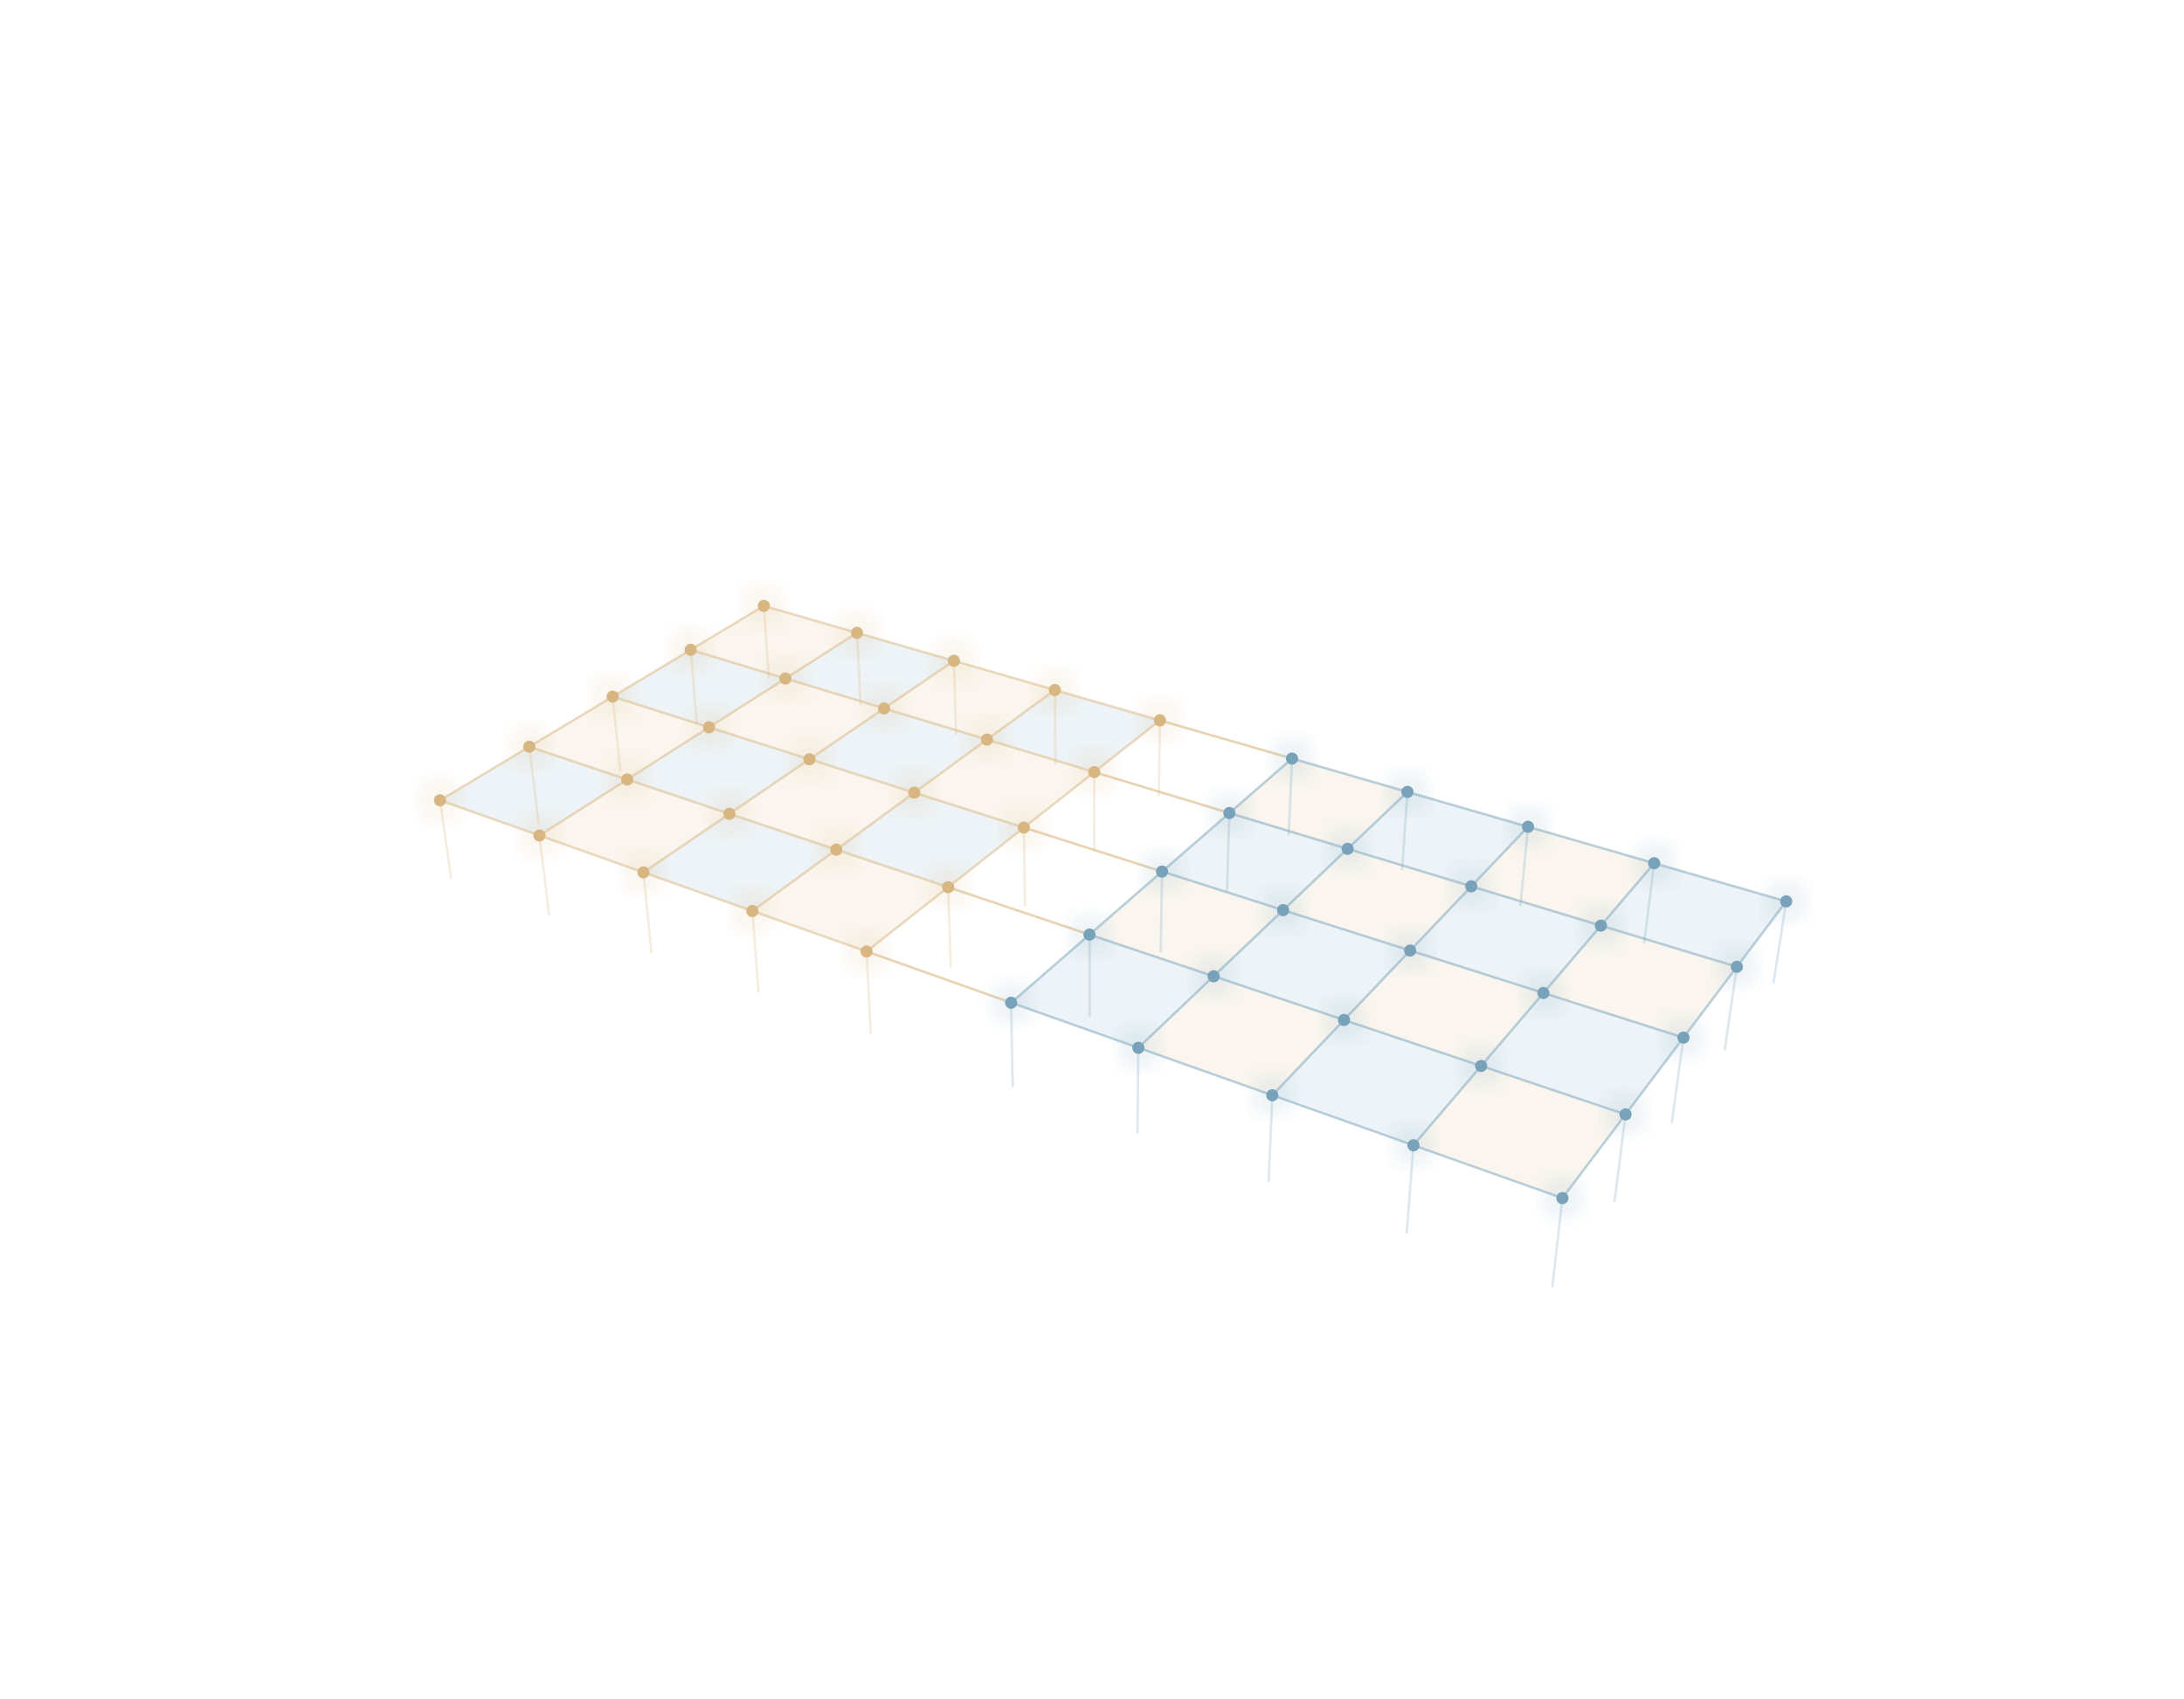
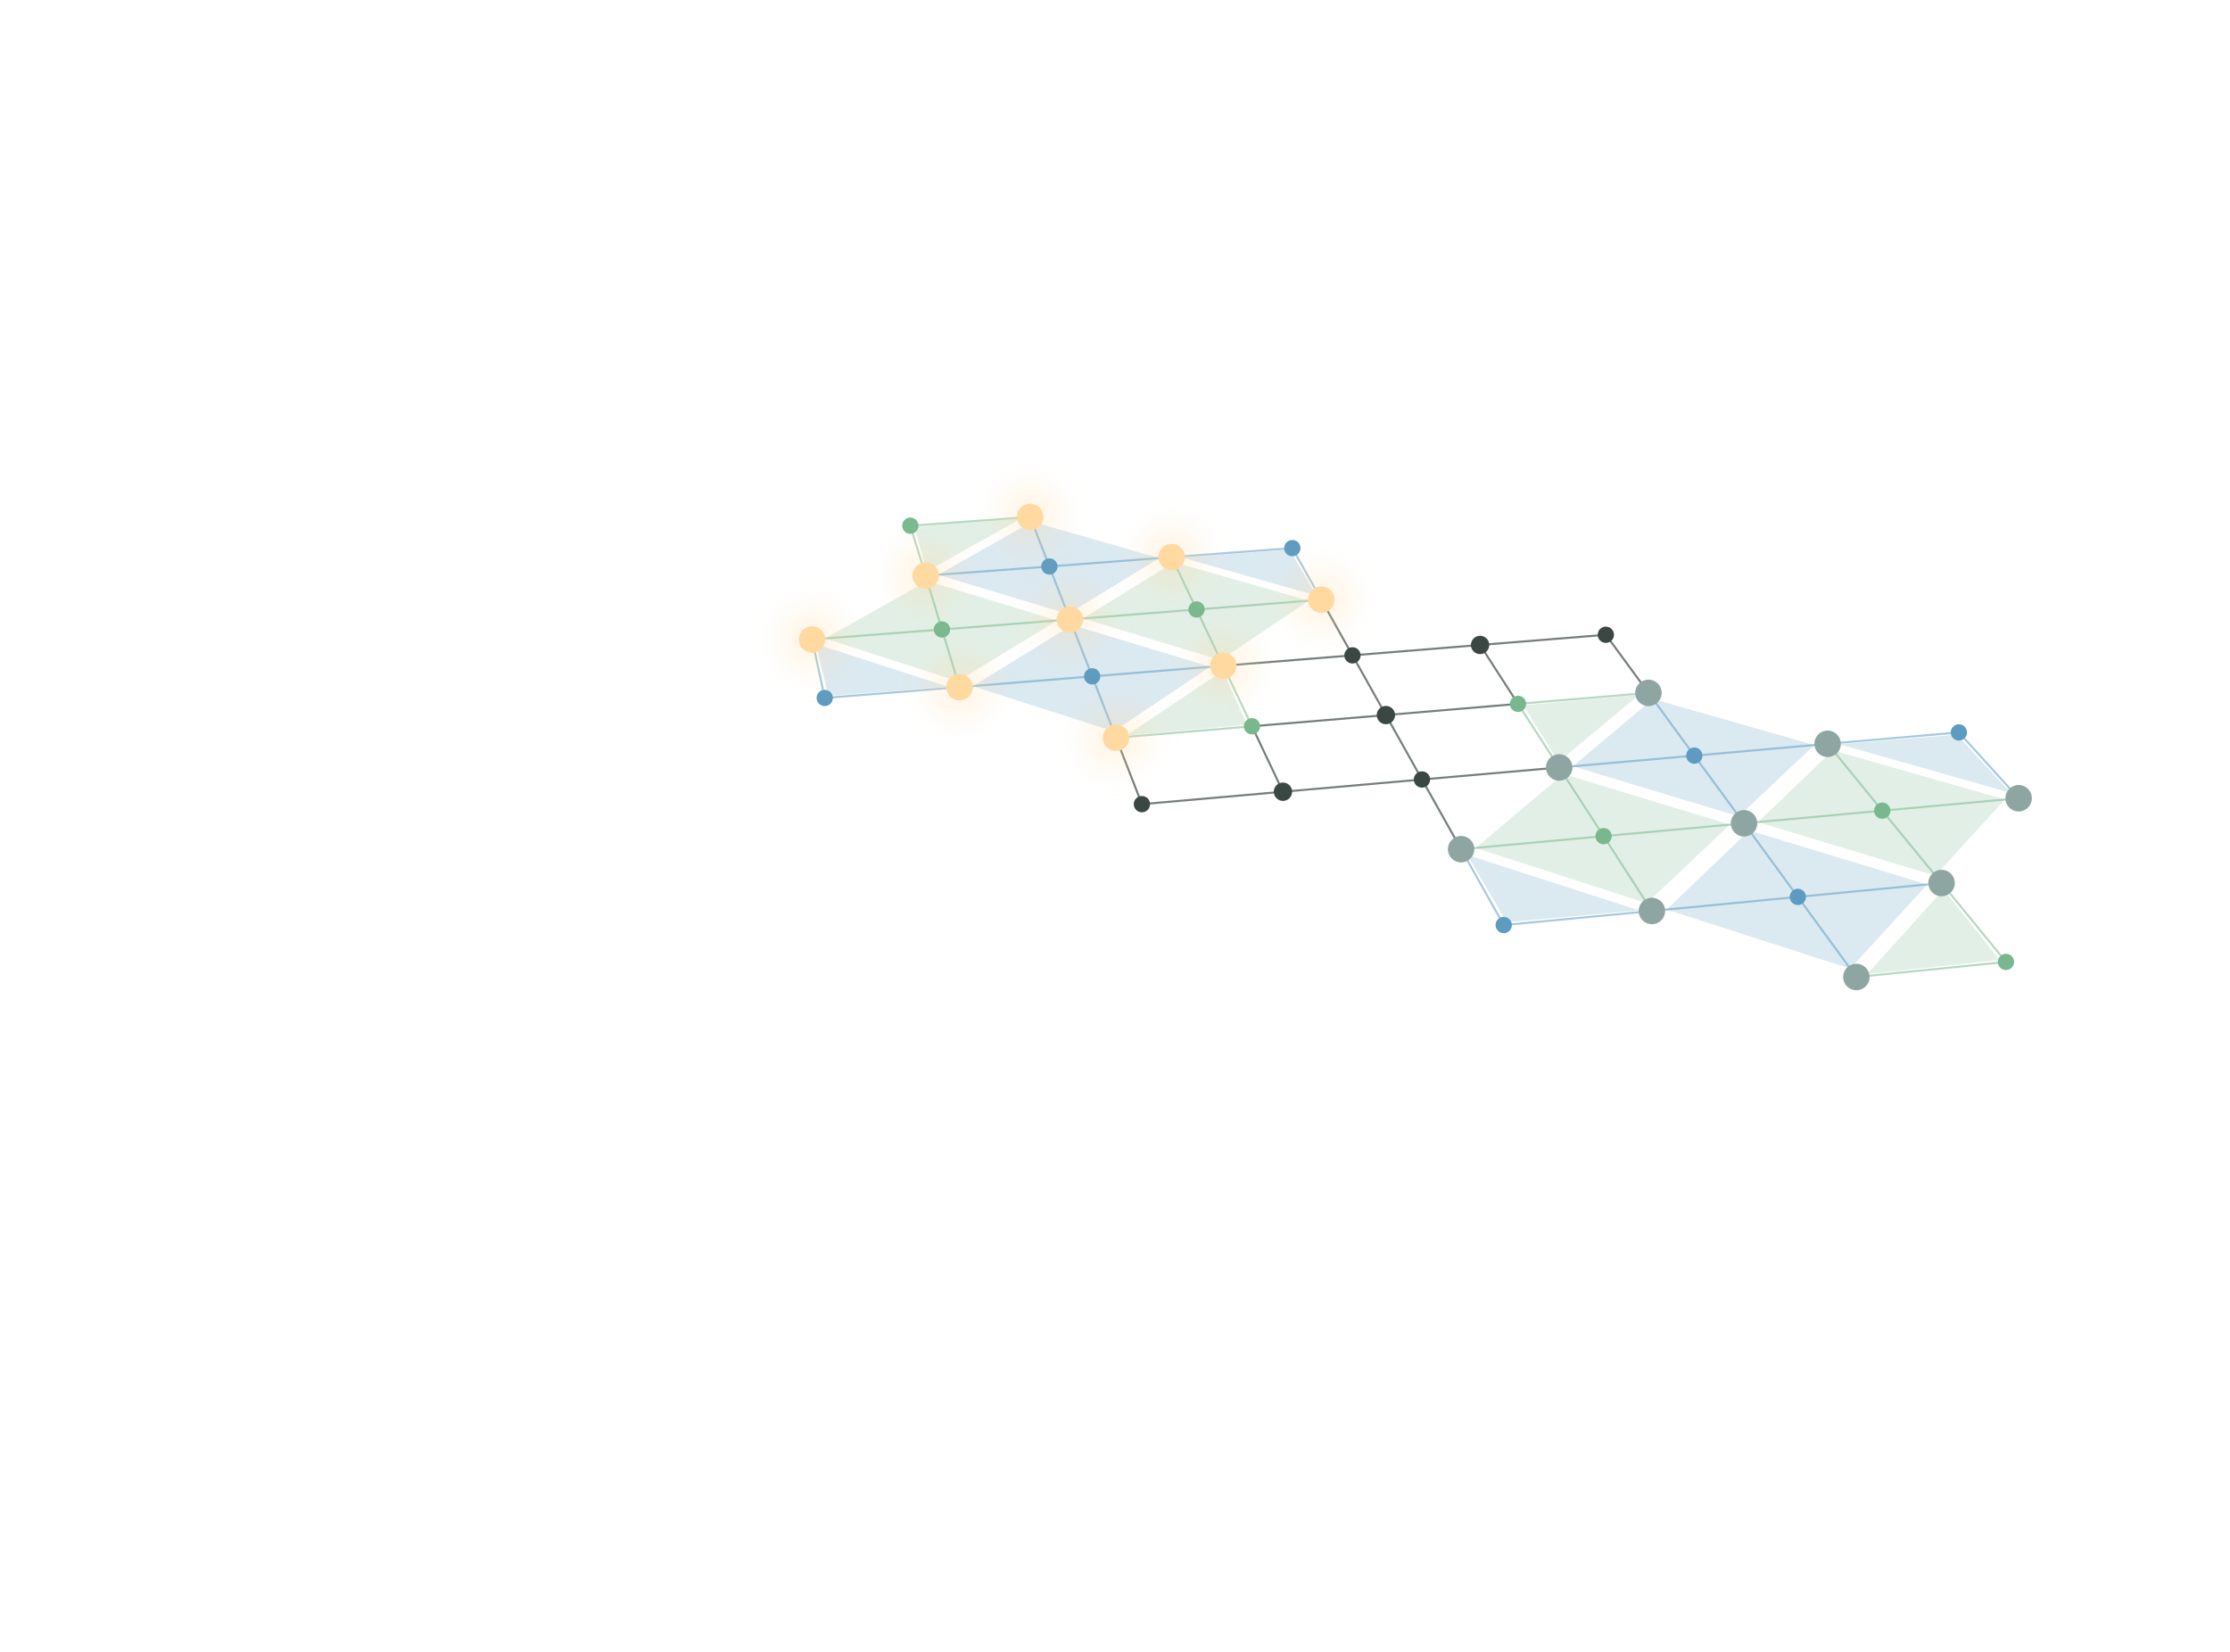
- <svg xmlns="http://www.w3.org/2000/svg" viewBox="0 0 900 700">
+ <svg xmlns="http://www.w3.org/2000/svg" viewBox="0 0 1094 810">
  <defs>
-     <filter id="glow">
-       <feGaussianBlur stdDeviation="4" />
+     <filter id="glow" x="-100%" y="-100%" width="300%" height="300%">
+       <feGaussianBlur stdDeviation="7" />
    </filter>
  </defs>
-   <polygon points="314.76,249.70 353.16,260.80 323.66,279.63 284.62,267.80" fill="#d8b681" opacity=".13" />
-   <polygon points="284.62,267.80 323.66,279.63 292.16,299.74 252.47,287.10" fill="#77a2b9" opacity=".13" />
-   <polygon points="252.47,287.10 292.16,299.74 258.45,321.26 218.12,307.73" fill="#d8b681" opacity=".13" />
-   <polygon points="218.12,307.73 258.45,321.26 222.30,344.34 181.33,329.82" fill="#77a2b9" opacity=".13" />
-   <polygon points="353.16,260.80 393.09,272.35 364.32,291.95 323.66,279.63" fill="#77a2b9" opacity=".13" />
-   <polygon points="323.66,279.63 364.32,291.95 333.56,312.92 292.16,299.74" fill="#d8b681" opacity=".13" />
-   <polygon points="292.16,299.74 333.56,312.92 300.58,335.39 258.45,321.26" fill="#77a2b9" opacity=".13" />
-   <polygon points="258.45,321.26 300.58,335.39 265.16,359.53 222.30,344.34" fill="#d8b681" opacity=".13" />
-   <polygon points="393.09,272.35 434.67,284.36 406.71,304.80 364.32,291.95" fill="#d8b681" opacity=".13" />
-   <polygon points="364.32,291.95 406.71,304.80 376.77,326.68 333.56,312.92" fill="#77a2b9" opacity=".13" />
-   <polygon points="333.56,312.92 376.77,326.68 344.63,350.17 300.58,335.39" fill="#d8b681" opacity=".13" />
-   <polygon points="300.58,335.39 344.63,350.17 310.04,375.44 265.16,359.53" fill="#77a2b9" opacity=".13" />
-   <polygon points="434.67,284.36 477.99,296.89 450.93,318.20 406.71,304.80" fill="#77a2b9" opacity=".13" />
-   <polygon points="406.71,304.80 450.93,318.20 421.92,341.06 376.77,326.68" fill="#d8b681" opacity=".13" />
-   <polygon points="376.77,326.68 421.92,341.06 390.73,365.63 344.63,350.17" fill="#77a2b9" opacity=".13" />
-   <polygon points="344.63,350.17 390.73,365.63 357.10,392.13 310.04,375.44" fill="#d8b681" opacity=".13" />
-   <polygon points="532.43,312.62 579.99,326.37 555.32,349.83 506.60,335.07" fill="#d8b681" opacity=".13" />
-   <polygon points="506.60,335.07 555.32,349.83 528.77,375.08 478.86,359.19" fill="#77a2b9" opacity=".13" />
-   <polygon points="478.86,359.19 528.77,375.08 500.12,402.33 448.97,385.17" fill="#d8b681" opacity=".13" />
-   <polygon points="448.97,385.17 500.12,402.33 469.11,431.83 416.67,413.24" fill="#77a2b9" opacity=".13" />
-   <polygon points="579.99,326.37 629.68,340.73 606.30,365.28 555.32,349.83" fill="#77a2b9" opacity=".13" />
-   <polygon points="555.32,349.83 606.30,365.28 581.10,391.75 528.77,375.08" fill="#d8b681" opacity=".13" />
-   <polygon points="528.77,375.08 581.10,391.75 553.85,420.36 500.12,402.33" fill="#77a2b9" opacity=".13" />
-   <polygon points="500.12,402.33 553.85,420.36 524.30,451.39 469.11,431.83" fill="#d8b681" opacity=".13" />
-   <polygon points="629.68,340.73 681.66,355.76 659.72,381.47 606.30,365.28" fill="#d8b681" opacity=".13" />
-   <polygon points="606.30,365.28 659.72,381.47 636.02,409.24 581.10,391.75" fill="#77a2b9" opacity=".13" />
-   <polygon points="581.10,391.75 636.02,409.24 610.36,439.31 553.85,420.36" fill="#d8b681" opacity=".13" />
-   <polygon points="553.85,420.36 610.36,439.31 582.46,472.01 524.30,451.39" fill="#77a2b9" opacity=".13" />
-   <polygon points="681.66,355.76 736.08,371.49 715.74,398.45 659.72,381.47" fill="#77a2b9" opacity=".13" />
-   <polygon points="659.72,381.47 715.74,398.45 693.74,427.61 636.02,409.24" fill="#d8b681" opacity=".13" />
-   <polygon points="636.02,409.24 693.74,427.61 669.86,459.28 610.36,439.31" fill="#77a2b9" opacity=".13" />
-   <polygon points="610.36,439.31 669.86,459.28 643.85,493.76 582.46,472.01" fill="#d8b681" opacity=".13" />
-   <line x1="314.761" y1="249.703" x2="353.155" y2="260.801" stroke="#d8b681" opacity="0.5" />
-   <line x1="314.761" y1="249.703" x2="284.618" y2="267.801" stroke="#d8b681" opacity="0.5" />
-   <line x1="314.761" y1="249.703" x2="316.803" y2="279.263" stroke="#d8b681" opacity="0.25" />
-   <line x1="284.618" y1="267.801" x2="323.659" y2="279.632" stroke="#d8b681" opacity="0.5" />
-   <line x1="284.618" y1="267.801" x2="252.474" y2="287.102" stroke="#d8b681" opacity="0.5" />
-   <line x1="284.618" y1="267.801" x2="287.195" y2="298.015" stroke="#d8b681" opacity="0.25" />
-   <line x1="252.474" y1="287.102" x2="292.162" y2="299.739" stroke="#d8b681" opacity="0.5" />
-   <line x1="252.474" y1="287.102" x2="218.122" y2="307.728" stroke="#d8b681" opacity="0.5" />
-   <line x1="252.474" y1="287.102" x2="255.652" y2="317.992" stroke="#d8b681" opacity="0.25" />
-   <line x1="218.122" y1="307.728" x2="258.454" y2="321.258" stroke="#d8b681" opacity="0.5" />
-   <line x1="218.122" y1="307.728" x2="181.327" y2="329.821" stroke="#d8b681" opacity="0.5" />
-   <line x1="218.122" y1="307.728" x2="221.979" y2="339.318" stroke="#d8b681" opacity="0.25" />
-   <line x1="181.327" y1="329.821" x2="222.295" y2="344.342" stroke="#d8b681" opacity="0.5" />
-   <line x1="181.327" y1="329.821" x2="185.951" y2="362.135" stroke="#d8b681" opacity="0.25" />
-   <line x1="353.155" y1="260.801" x2="393.094" y2="272.345" stroke="#d8b681" opacity="0.5" />
-   <line x1="353.155" y1="260.801" x2="323.659" y2="279.632" stroke="#d8b681" opacity="0.5" />
-   <line x1="353.155" y1="260.801" x2="354.646" y2="290.764" stroke="#d8b681" opacity="0.25" />
-   <line x1="323.659" y1="279.632" x2="364.321" y2="291.954" stroke="#d8b681" opacity="0.5" />
-   <line x1="323.659" y1="279.632" x2="292.162" y2="299.739" stroke="#d8b681" opacity="0.5" />
-   <line x1="292.162" y1="299.739" x2="333.555" y2="312.92" stroke="#d8b681" opacity="0.5" />
-   <line x1="292.162" y1="299.739" x2="258.454" y2="321.258" stroke="#d8b681" opacity="0.5" />
-   <line x1="258.454" y1="321.258" x2="300.582" y2="335.391" stroke="#d8b681" opacity="0.5" />
-   <line x1="258.454" y1="321.258" x2="222.295" y2="344.342" stroke="#d8b681" opacity="0.5" />
-   <line x1="222.295" y1="344.342" x2="265.155" y2="359.534" stroke="#d8b681" opacity="0.5" />
-   <line x1="222.295" y1="344.342" x2="226.301" y2="377.118" stroke="#d8b681" opacity="0.25" />
-   <line x1="393.094" y1="272.345" x2="434.671" y2="284.364" stroke="#d8b681" opacity="0.5" />
-   <line x1="393.094" y1="272.345" x2="364.321" y2="291.954" stroke="#d8b681" opacity="0.5" />
-   <line x1="393.094" y1="272.345" x2="393.987" y2="302.72" stroke="#d8b681" opacity="0.25" />
-   <line x1="364.321" y1="291.954" x2="406.709" y2="304.799" stroke="#d8b681" opacity="0.5" />
-   <line x1="364.321" y1="291.954" x2="333.555" y2="312.92" stroke="#d8b681" opacity="0.5" />
-   <line x1="333.555" y1="312.92" x2="376.768" y2="326.68" stroke="#d8b681" opacity="0.5" />
-   <line x1="333.555" y1="312.92" x2="300.582" y2="335.391" stroke="#d8b681" opacity="0.5" />
-   <line x1="300.582" y1="335.391" x2="344.629" y2="350.168" stroke="#d8b681" opacity="0.5" />
-   <line x1="300.582" y1="335.391" x2="265.155" y2="359.534" stroke="#d8b681" opacity="0.5" />
-   <line x1="265.155" y1="359.534" x2="310.042" y2="375.445" stroke="#d8b681" opacity="0.5" />
-   <line x1="265.155" y1="359.534" x2="268.481" y2="392.78" stroke="#d8b681" opacity="0.25" />
-   <line x1="434.671" y1="284.364" x2="477.99" y2="296.885" stroke="#d8b681" opacity="0.5" />
-   <line x1="434.671" y1="284.364" x2="406.709" y2="304.799" stroke="#d8b681" opacity="0.5" />
-   <line x1="434.671" y1="284.364" x2="434.916" y2="315.159" stroke="#d8b681" opacity="0.25" />
-   <line x1="406.709" y1="304.799" x2="450.934" y2="318.201" stroke="#d8b681" opacity="0.5" />
-   <line x1="406.709" y1="304.799" x2="376.768" y2="326.68" stroke="#d8b681" opacity="0.5" />
-   <line x1="376.768" y1="326.68" x2="421.921" y2="341.059" stroke="#d8b681" opacity="0.5" />
-   <line x1="376.768" y1="326.68" x2="344.629" y2="350.168" stroke="#d8b681" opacity="0.5" />
-   <line x1="344.629" y1="350.168" x2="390.729" y2="365.633" stroke="#d8b681" opacity="0.5" />
-   <line x1="344.629" y1="350.168" x2="310.042" y2="375.445" stroke="#d8b681" opacity="0.5" />
-   <line x1="310.042" y1="375.445" x2="357.103" y2="392.125" stroke="#d8b681" opacity="0.5" />
-   <line x1="310.042" y1="375.445" x2="312.619" y2="409.169" stroke="#d8b681" opacity="0.25" />
-   <line x1="477.99" y1="296.885" x2="450.934" y2="318.201" stroke="#d8b681" opacity="0.5" />
-   <line x1="477.99" y1="296.885" x2="477.532" y2="328.111" stroke="#d8b681" opacity="0.25" />
-   <line x1="450.934" y1="318.201" x2="421.921" y2="341.059" stroke="#d8b681" opacity="0.5" />
-   <line x1="450.934" y1="318.201" x2="450.919" y2="350.138" stroke="#d8b681" opacity="0.25" />
-   <line x1="421.921" y1="341.059" x2="390.729" y2="365.633" stroke="#d8b681" opacity="0.5" />
-   <line x1="421.921" y1="341.059" x2="422.413" y2="373.731" stroke="#d8b681" opacity="0.25" />
-   <line x1="390.729" y1="365.633" x2="357.103" y2="392.125" stroke="#d8b681" opacity="0.5" />
-   <line x1="390.729" y1="365.633" x2="391.805" y2="399.064" stroke="#d8b681" opacity="0.25" />
-   <line x1="357.103" y1="392.125" x2="358.854" y2="426.337" stroke="#d8b681" opacity="0.25" />
-   <line x1="532.429" y1="312.621" x2="579.987" y2="326.368" stroke="#77a2b9" opacity="0.5" />
-   <line x1="532.429" y1="312.621" x2="506.604" y2="335.07" stroke="#77a2b9" opacity="0.5" />
-   <line x1="532.429" y1="312.621" x2="531.048" y2="344.375" stroke="#77a2b9" opacity="0.25" />
-   <line x1="506.604" y1="335.07" x2="555.318" y2="349.832" stroke="#77a2b9" opacity="0.5" />
-   <line x1="506.604" y1="335.07" x2="478.857" y2="359.189" stroke="#77a2b9" opacity="0.5" />
-   <line x1="506.604" y1="335.07" x2="505.621" y2="367.553" stroke="#77a2b9" opacity="0.25" />
-   <line x1="478.857" y1="359.189" x2="528.77" y2="375.083" stroke="#77a2b9" opacity="0.5" />
-   <line x1="478.857" y1="359.189" x2="448.967" y2="385.171" stroke="#77a2b9" opacity="0.5" />
-   <line x1="478.857" y1="359.189" x2="478.338" y2="392.424" stroke="#77a2b9" opacity="0.25" />
-   <line x1="448.967" y1="385.171" x2="500.121" y2="402.332" stroke="#77a2b9" opacity="0.5" />
-   <line x1="448.967" y1="385.171" x2="416.674" y2="413.241" stroke="#77a2b9" opacity="0.5" />
-   <line x1="448.967" y1="385.171" x2="448.986" y2="419.181" stroke="#77a2b9" opacity="0.25" />
-   <line x1="416.674" y1="413.241" x2="469.11" y2="431.827" stroke="#77a2b9" opacity="0.5" />
-   <line x1="416.674" y1="413.241" x2="417.321" y2="448.046" stroke="#77a2b9" opacity="0.25" />
-   <line x1="579.987" y1="326.368" x2="629.68" y2="340.732" stroke="#77a2b9" opacity="0.5" />
-   <line x1="579.987" y1="326.368" x2="555.318" y2="349.832" stroke="#77a2b9" opacity="0.5" />
-   <line x1="579.987" y1="326.368" x2="577.762" y2="358.571" stroke="#77a2b9" opacity="0.25" />
-   <line x1="555.318" y1="349.832" x2="606.301" y2="365.282" stroke="#77a2b9" opacity="0.5" />
-   <line x1="555.318" y1="349.832" x2="528.77" y2="375.083" stroke="#77a2b9" opacity="0.5" />
-   <line x1="528.77" y1="375.083" x2="581.098" y2="391.746" stroke="#77a2b9" opacity="0.5" />
-   <line x1="528.77" y1="375.083" x2="500.121" y2="402.332" stroke="#77a2b9" opacity="0.5" />
-   <line x1="500.121" y1="402.332" x2="553.851" y2="420.357" stroke="#77a2b9" opacity="0.5" />
-   <line x1="500.121" y1="402.332" x2="469.11" y2="431.827" stroke="#77a2b9" opacity="0.5" />
-   <line x1="469.11" y1="431.827" x2="524.299" y2="451.389" stroke="#77a2b9" opacity="0.5" />
-   <line x1="469.11" y1="431.827" x2="468.73" y2="467.135" stroke="#77a2b9" opacity="0.25" />
-   <line x1="629.68" y1="340.732" x2="681.656" y2="355.756" stroke="#77a2b9" opacity="0.5" />
-   <line x1="629.68" y1="340.732" x2="606.301" y2="365.282" stroke="#77a2b9" opacity="0.5" />
-   <line x1="629.68" y1="340.732" x2="626.536" y2="373.394" stroke="#77a2b9" opacity="0.25" />
-   <line x1="606.301" y1="365.282" x2="659.716" y2="381.468" stroke="#77a2b9" opacity="0.5" />
-   <line x1="606.301" y1="365.282" x2="581.098" y2="391.746" stroke="#77a2b9" opacity="0.5" />
-   <line x1="581.098" y1="391.746" x2="636.023" y2="409.236" stroke="#77a2b9" opacity="0.5" />
-   <line x1="581.098" y1="391.746" x2="553.851" y2="420.357" stroke="#77a2b9" opacity="0.5" />
-   <line x1="553.851" y1="420.357" x2="610.357" y2="439.314" stroke="#77a2b9" opacity="0.5" />
-   <line x1="553.851" y1="420.357" x2="524.299" y2="451.389" stroke="#77a2b9" opacity="0.5" />
-   <line x1="524.299" y1="451.389" x2="582.463" y2="472.005" stroke="#77a2b9" opacity="0.5" />
-   <line x1="524.299" y1="451.389" x2="522.783" y2="487.206" stroke="#77a2b9" opacity="0.25" />
-   <line x1="681.656" y1="355.756" x2="736.075" y2="371.486" stroke="#77a2b9" opacity="0.5" />
-   <line x1="681.656" y1="355.756" x2="659.716" y2="381.468" stroke="#77a2b9" opacity="0.5" />
-   <line x1="681.656" y1="355.756" x2="677.511" y2="388.886" stroke="#77a2b9" opacity="0.25" />
-   <line x1="659.716" y1="381.468" x2="715.741" y2="398.446" stroke="#77a2b9" opacity="0.5" />
-   <line x1="659.716" y1="381.468" x2="636.023" y2="409.236" stroke="#77a2b9" opacity="0.5" />
-   <line x1="636.023" y1="409.236" x2="693.741" y2="427.615" stroke="#77a2b9" opacity="0.5" />
-   <line x1="636.023" y1="409.236" x2="610.357" y2="439.314" stroke="#77a2b9" opacity="0.5" />
-   <line x1="610.357" y1="439.314" x2="669.861" y2="459.276" stroke="#77a2b9" opacity="0.5" />
-   <line x1="610.357" y1="439.314" x2="582.463" y2="472.005" stroke="#77a2b9" opacity="0.5" />
-   <line x1="582.463" y1="472.005" x2="643.849" y2="493.764" stroke="#77a2b9" opacity="0.5" />
-   <line x1="582.463" y1="472.005" x2="579.689" y2="508.336" stroke="#77a2b9" opacity="0.25" />
-   <line x1="736.075" y1="371.486" x2="715.741" y2="398.446" stroke="#77a2b9" opacity="0.5" />
-   <line x1="736.075" y1="371.486" x2="730.838" y2="405.093" stroke="#77a2b9" opacity="0.25" />
-   <line x1="715.741" y1="398.446" x2="693.741" y2="427.615" stroke="#77a2b9" opacity="0.5" />
-   <line x1="715.741" y1="398.446" x2="710.689" y2="432.838" stroke="#77a2b9" opacity="0.25" />
-   <line x1="693.741" y1="427.615" x2="669.861" y2="459.276" stroke="#77a2b9" opacity="0.5" />
-   <line x1="693.741" y1="427.615" x2="688.92" y2="462.811" stroke="#77a2b9" opacity="0.25" />
-   <line x1="669.861" y1="459.276" x2="643.849" y2="493.764" stroke="#77a2b9" opacity="0.5" />
-   <line x1="669.861" y1="459.276" x2="665.331" y2="495.293" stroke="#77a2b9" opacity="0.25" />
-   <line x1="643.849" y1="493.764" x2="639.68" y2="530.611" stroke="#77a2b9" opacity="0.25" />
-   <line x1="477.99" y1="296.885" x2="532.429" y2="312.621" stroke="#d8b681" opacity="0.6" />
-   <line x1="450.934" y1="318.201" x2="506.604" y2="335.07" stroke="#d8b681" opacity="0.6" />
-   <line x1="421.921" y1="341.059" x2="478.857" y2="359.189" stroke="#d8b681" opacity="0.6" />
-   <line x1="390.729" y1="365.633" x2="448.967" y2="385.171" stroke="#d8b681" opacity="0.6" />
-   <line x1="357.103" y1="392.125" x2="416.674" y2="413.241" stroke="#d8b681" opacity="0.6" />
-   <circle cx="314.761" cy="249.703" r="9" fill="#d8b681" opacity=".14" filter="url(#glow)" />
-   <circle cx="314.761" cy="249.703" r="2.5" fill="#d8b681" />
-   <circle cx="284.618" cy="267.801" r="9" fill="#d8b681" opacity=".14" filter="url(#glow)" />
-   <circle cx="284.618" cy="267.801" r="2.5" fill="#d8b681" />
-   <circle cx="252.474" cy="287.102" r="9" fill="#d8b681" opacity=".14" filter="url(#glow)" />
-   <circle cx="252.474" cy="287.102" r="2.5" fill="#d8b681" />
-   <circle cx="218.122" cy="307.728" r="9" fill="#d8b681" opacity=".14" filter="url(#glow)" />
-   <circle cx="218.122" cy="307.728" r="2.5" fill="#d8b681" />
-   <circle cx="181.327" cy="329.821" r="9" fill="#d8b681" opacity=".14" filter="url(#glow)" />
-   <circle cx="181.327" cy="329.821" r="2.5" fill="#d8b681" />
-   <circle cx="353.155" cy="260.801" r="9" fill="#d8b681" opacity=".14" filter="url(#glow)" />
-   <circle cx="353.155" cy="260.801" r="2.5" fill="#d8b681" />
-   <circle cx="323.659" cy="279.632" r="9" fill="#d8b681" opacity=".14" filter="url(#glow)" />
-   <circle cx="323.659" cy="279.632" r="2.5" fill="#d8b681" />
-   <circle cx="292.162" cy="299.739" r="9" fill="#d8b681" opacity=".14" filter="url(#glow)" />
-   <circle cx="292.162" cy="299.739" r="2.5" fill="#d8b681" />
-   <circle cx="258.454" cy="321.258" r="9" fill="#d8b681" opacity=".14" filter="url(#glow)" />
-   <circle cx="258.454" cy="321.258" r="2.5" fill="#d8b681" />
-   <circle cx="222.295" cy="344.342" r="9" fill="#d8b681" opacity=".14" filter="url(#glow)" />
-   <circle cx="222.295" cy="344.342" r="2.5" fill="#d8b681" />
-   <circle cx="393.094" cy="272.345" r="9" fill="#d8b681" opacity=".14" filter="url(#glow)" />
-   <circle cx="393.094" cy="272.345" r="2.5" fill="#d8b681" />
-   <circle cx="364.321" cy="291.954" r="9" fill="#d8b681" opacity=".14" filter="url(#glow)" />
-   <circle cx="364.321" cy="291.954" r="2.5" fill="#d8b681" />
-   <circle cx="333.555" cy="312.92" r="9" fill="#d8b681" opacity=".14" filter="url(#glow)" />
-   <circle cx="333.555" cy="312.92" r="2.5" fill="#d8b681" />
-   <circle cx="300.582" cy="335.391" r="9" fill="#d8b681" opacity=".14" filter="url(#glow)" />
-   <circle cx="300.582" cy="335.391" r="2.5" fill="#d8b681" />
-   <circle cx="265.155" cy="359.534" r="9" fill="#d8b681" opacity=".14" filter="url(#glow)" />
-   <circle cx="265.155" cy="359.534" r="2.5" fill="#d8b681" />
-   <circle cx="434.671" cy="284.364" r="9" fill="#d8b681" opacity=".14" filter="url(#glow)" />
-   <circle cx="434.671" cy="284.364" r="2.5" fill="#d8b681" />
-   <circle cx="406.709" cy="304.799" r="9" fill="#d8b681" opacity=".14" filter="url(#glow)" />
-   <circle cx="406.709" cy="304.799" r="2.5" fill="#d8b681" />
-   <circle cx="376.768" cy="326.68" r="9" fill="#d8b681" opacity=".14" filter="url(#glow)" />
-   <circle cx="376.768" cy="326.68" r="2.5" fill="#d8b681" />
-   <circle cx="344.629" cy="350.168" r="9" fill="#d8b681" opacity=".14" filter="url(#glow)" />
-   <circle cx="344.629" cy="350.168" r="2.5" fill="#d8b681" />
-   <circle cx="310.042" cy="375.445" r="9" fill="#d8b681" opacity=".14" filter="url(#glow)" />
-   <circle cx="310.042" cy="375.445" r="2.5" fill="#d8b681" />
-   <circle cx="477.99" cy="296.885" r="9" fill="#d8b681" opacity=".14" filter="url(#glow)" />
-   <circle cx="477.99" cy="296.885" r="2.5" fill="#d8b681" />
-   <circle cx="450.934" cy="318.201" r="9" fill="#d8b681" opacity=".14" filter="url(#glow)" />
-   <circle cx="450.934" cy="318.201" r="2.5" fill="#d8b681" />
-   <circle cx="421.921" cy="341.059" r="9" fill="#d8b681" opacity=".14" filter="url(#glow)" />
-   <circle cx="421.921" cy="341.059" r="2.5" fill="#d8b681" />
-   <circle cx="390.729" cy="365.633" r="9" fill="#d8b681" opacity=".14" filter="url(#glow)" />
-   <circle cx="390.729" cy="365.633" r="2.5" fill="#d8b681" />
-   <circle cx="357.103" cy="392.125" r="9" fill="#d8b681" opacity=".14" filter="url(#glow)" />
-   <circle cx="357.103" cy="392.125" r="2.5" fill="#d8b681" />
-   <circle cx="532.429" cy="312.621" r="9" fill="#77a2b9" opacity=".14" filter="url(#glow)" />
-   <circle cx="532.429" cy="312.621" r="2.5" fill="#77a2b9" />
-   <circle cx="506.604" cy="335.07" r="9" fill="#77a2b9" opacity=".14" filter="url(#glow)" />
-   <circle cx="506.604" cy="335.07" r="2.5" fill="#77a2b9" />
-   <circle cx="478.857" cy="359.189" r="9" fill="#77a2b9" opacity=".14" filter="url(#glow)" />
-   <circle cx="478.857" cy="359.189" r="2.5" fill="#77a2b9" />
-   <circle cx="448.967" cy="385.171" r="9" fill="#77a2b9" opacity=".14" filter="url(#glow)" />
-   <circle cx="448.967" cy="385.171" r="2.5" fill="#77a2b9" />
-   <circle cx="416.674" cy="413.241" r="9" fill="#77a2b9" opacity=".14" filter="url(#glow)" />
-   <circle cx="416.674" cy="413.241" r="2.5" fill="#77a2b9" />
-   <circle cx="579.987" cy="326.368" r="9" fill="#77a2b9" opacity=".14" filter="url(#glow)" />
-   <circle cx="579.987" cy="326.368" r="2.5" fill="#77a2b9" />
-   <circle cx="555.318" cy="349.832" r="9" fill="#77a2b9" opacity=".14" filter="url(#glow)" />
-   <circle cx="555.318" cy="349.832" r="2.5" fill="#77a2b9" />
-   <circle cx="528.77" cy="375.083" r="9" fill="#77a2b9" opacity=".14" filter="url(#glow)" />
-   <circle cx="528.77" cy="375.083" r="2.5" fill="#77a2b9" />
-   <circle cx="500.121" cy="402.332" r="9" fill="#77a2b9" opacity=".14" filter="url(#glow)" />
-   <circle cx="500.121" cy="402.332" r="2.5" fill="#77a2b9" />
-   <circle cx="469.11" cy="431.827" r="9" fill="#77a2b9" opacity=".14" filter="url(#glow)" />
-   <circle cx="469.11" cy="431.827" r="2.5" fill="#77a2b9" />
-   <circle cx="629.68" cy="340.732" r="9" fill="#77a2b9" opacity=".14" filter="url(#glow)" />
-   <circle cx="629.68" cy="340.732" r="2.5" fill="#77a2b9" />
-   <circle cx="606.301" cy="365.282" r="9" fill="#77a2b9" opacity=".14" filter="url(#glow)" />
-   <circle cx="606.301" cy="365.282" r="2.5" fill="#77a2b9" />
-   <circle cx="581.098" cy="391.746" r="9" fill="#77a2b9" opacity=".14" filter="url(#glow)" />
-   <circle cx="581.098" cy="391.746" r="2.5" fill="#77a2b9" />
-   <circle cx="553.851" cy="420.357" r="9" fill="#77a2b9" opacity=".14" filter="url(#glow)" />
-   <circle cx="553.851" cy="420.357" r="2.5" fill="#77a2b9" />
-   <circle cx="524.299" cy="451.389" r="9" fill="#77a2b9" opacity=".14" filter="url(#glow)" />
-   <circle cx="524.299" cy="451.389" r="2.5" fill="#77a2b9" />
-   <circle cx="681.656" cy="355.756" r="9" fill="#77a2b9" opacity=".14" filter="url(#glow)" />
-   <circle cx="681.656" cy="355.756" r="2.5" fill="#77a2b9" />
-   <circle cx="659.716" cy="381.468" r="9" fill="#77a2b9" opacity=".14" filter="url(#glow)" />
-   <circle cx="659.716" cy="381.468" r="2.5" fill="#77a2b9" />
-   <circle cx="636.023" cy="409.236" r="9" fill="#77a2b9" opacity=".14" filter="url(#glow)" />
-   <circle cx="636.023" cy="409.236" r="2.5" fill="#77a2b9" />
-   <circle cx="610.357" cy="439.314" r="9" fill="#77a2b9" opacity=".14" filter="url(#glow)" />
-   <circle cx="610.357" cy="439.314" r="2.5" fill="#77a2b9" />
-   <circle cx="582.463" cy="472.005" r="9" fill="#77a2b9" opacity=".14" filter="url(#glow)" />
-   <circle cx="582.463" cy="472.005" r="2.5" fill="#77a2b9" />
-   <circle cx="736.075" cy="371.486" r="9" fill="#77a2b9" opacity=".14" filter="url(#glow)" />
-   <circle cx="736.075" cy="371.486" r="2.5" fill="#77a2b9" />
-   <circle cx="715.741" cy="398.446" r="9" fill="#77a2b9" opacity=".14" filter="url(#glow)" />
-   <circle cx="715.741" cy="398.446" r="2.5" fill="#77a2b9" />
-   <circle cx="693.741" cy="427.615" r="9" fill="#77a2b9" opacity=".14" filter="url(#glow)" />
-   <circle cx="693.741" cy="427.615" r="2.5" fill="#77a2b9" />
-   <circle cx="669.861" cy="459.276" r="9" fill="#77a2b9" opacity=".14" filter="url(#glow)" />
-   <circle cx="669.861" cy="459.276" r="2.5" fill="#77a2b9" />
-   <circle cx="643.849" cy="493.764" r="9" fill="#77a2b9" opacity=".14" filter="url(#glow)" />
-   <circle cx="643.849" cy="493.764" r="2.5" fill="#77a2b9" />
+   <polygon points="506.3,255.9 568.8,273.8 523.9,301.2 460.2,282.0" fill="#5d9cc0" opacity=".22" />
+   <line x1="514.8" y1="277.9" x2="505.4" y2="253.6" stroke="#5d9cc0" opacity="0.55" />
+   <line x1="514.8" y1="277.9" x2="574.8" y2="273.3" stroke="#5d9cc0" opacity="0.55" />
+   <line x1="514.8" y1="277.9" x2="454.1" y2="282.4" stroke="#5d9cc0" opacity="0.55" />
+   <line x1="514.8" y1="277.9" x2="524.9" y2="303.9" stroke="#5d9cc0" opacity="0.55" />
+   <circle cx="514.8" cy="277.9" r="4" fill="#5d9cc0" />
+   <polygon points="454.9,285.0 518.7,304.4 469.8,334.2 404.8,313.2" fill="#79b88f" opacity=".22" />
+   <line x1="462.1" y1="308.8" x2="454.1" y2="282.4" stroke="#79b88f" opacity="0.55" />
+   <line x1="462.1" y1="308.8" x2="524.9" y2="303.9" stroke="#79b88f" opacity="0.55" />
+   <line x1="462.1" y1="308.8" x2="398.4" y2="313.7" stroke="#79b88f" opacity="0.55" />
+   <line x1="462.1" y1="308.8" x2="470.7" y2="337.1" stroke="#79b88f" opacity="0.55" />
+   <circle cx="462.1" cy="308.8" r="4" fill="#79b88f" />
+   <polygon points="576.0,275.8 642.1,294.7 598.7,323.8 531.2,303.4" fill="#79b88f" opacity=".22" />
+   <line x1="587.0" y1="299.0" x2="574.8" y2="273.3" stroke="#79b88f" opacity="0.55" />
+   <line x1="587.0" y1="299.0" x2="648.2" y2="294.2" stroke="#79b88f" opacity="0.55" />
+   <line x1="587.0" y1="299.0" x2="524.9" y2="303.9" stroke="#79b88f" opacity="0.55" />
+   <line x1="587.0" y1="299.0" x2="600.1" y2="326.6" stroke="#79b88f" opacity="0.55" />
+   <circle cx="587.0" cy="299.0" r="4" fill="#79b88f" />
+   <polygon points="526.0,306.6 593.7,327.1 546.3,358.8 477.2,336.6" fill="#5d9cc0" opacity=".22" />
+   <line x1="535.8" y1="331.8" x2="524.9" y2="303.9" stroke="#5d9cc0" opacity="0.55" />
+   <line x1="535.8" y1="331.8" x2="600.1" y2="326.6" stroke="#5d9cc0" opacity="0.55" />
+   <line x1="535.8" y1="331.8" x2="470.7" y2="337.1" stroke="#5d9cc0" opacity="0.55" />
+   <line x1="535.8" y1="331.8" x2="547.5" y2="361.9" stroke="#5d9cc0" opacity="0.55" />
+   <circle cx="535.8" cy="331.8" r="4" fill="#5d9cc0" />
+   <line x1="663.5" y1="321.5" x2="648.2" y2="294.2" stroke="#3a4743" opacity="0.7" />
+   <line x1="663.5" y1="321.5" x2="726.1" y2="316.4" stroke="#3a4743" opacity="0.7" />
+   <line x1="663.5" y1="321.5" x2="600.1" y2="326.6" stroke="#3a4743" opacity="0.7" />
+   <line x1="663.5" y1="321.5" x2="679.9" y2="350.8" stroke="#3a4743" opacity="0.7" />
+   <circle cx="663.5" cy="321.5" r="4" fill="#3a4743" />
+   <polygon points="599.9,329.0 552.6,360.8 611.7,355.5" fill="#79b88f" opacity=".22" />
+   <line x1="614.2" y1="356.3" x2="600.1" y2="326.6" stroke="#79b88f" opacity="0.55" />
+   <line x1="614.2" y1="356.3" x2="679.9" y2="350.8" stroke="#3a4743" opacity="0.7" />
+   <line x1="614.2" y1="356.3" x2="547.5" y2="361.9" stroke="#79b88f" opacity="0.55" />
+   <line x1="614.2" y1="356.3" x2="629.4" y2="388.4" stroke="#3a4743" opacity="0.7" />
+   <circle cx="614.2" cy="356.3" r="4" fill="#79b88f" />
+   <polygon points="764.6,373.8 804.0,340.9 747.3,346.0" fill="#79b88f" opacity=".22" />
+   <line x1="744.7" y1="345.3" x2="726.1" y2="316.4" stroke="#3a4743" opacity="0.7" />
+   <line x1="744.7" y1="345.3" x2="808.7" y2="339.9" stroke="#79b88f" opacity="0.55" />
+   <line x1="744.7" y1="345.3" x2="679.9" y2="350.8" stroke="#3a4743" opacity="0.7" />
+   <line x1="744.7" y1="345.3" x2="764.9" y2="376.5" stroke="#79b88f" opacity="0.55" />
+   <circle cx="744.7" cy="345.3" r="4" fill="#79b88f" />
+   <line x1="697.6" y1="382.4" x2="679.9" y2="350.8" stroke="#3a4743" opacity="0.7" />
+   <line x1="697.6" y1="382.4" x2="764.9" y2="376.5" stroke="#3a4743" opacity="0.7" />
+   <line x1="697.6" y1="382.4" x2="629.4" y2="388.4" stroke="#3a4743" opacity="0.7" />
+   <line x1="697.6" y1="382.4" x2="716.8" y2="416.6" stroke="#3a4743" opacity="0.7" />
+   <circle cx="697.6" cy="382.4" r="4" fill="#3a4743" />
+   <polygon points="810.9,342.9 890.1,365.5 853.0,400.5 771.6,375.9" fill="#5d9cc0" opacity=".22" />
+   <line x1="831.2" y1="370.7" x2="808.7" y2="339.9" stroke="#5d9cc0" opacity="0.55" />
+   <line x1="831.2" y1="370.7" x2="896.6" y2="364.9" stroke="#5d9cc0" opacity="0.55" />
+   <line x1="831.2" y1="370.7" x2="764.9" y2="376.5" stroke="#5d9cc0" opacity="0.55" />
+   <line x1="831.2" y1="370.7" x2="855.6" y2="403.9" stroke="#5d9cc0" opacity="0.55" />
+   <circle cx="831.2" cy="370.7" r="4" fill="#5d9cc0" />
+   <polygon points="767.0,379.7 848.7,404.5 807.9,443.1 723.9,416.0" fill="#79b88f" opacity=".22" />
+   <line x1="786.7" y1="410.2" x2="764.9" y2="376.5" stroke="#79b88f" opacity="0.55" />
+   <line x1="786.7" y1="410.2" x2="855.6" y2="403.9" stroke="#79b88f" opacity="0.55" />
+   <line x1="786.7" y1="410.2" x2="716.8" y2="416.6" stroke="#79b88f" opacity="0.55" />
+   <line x1="786.7" y1="410.2" x2="810.4" y2="446.9" stroke="#79b88f" opacity="0.55" />
+   <circle cx="786.7" cy="410.2" r="4" fill="#79b88f" />
+   <polygon points="899.2,368.1 983.6,392.2 949.4,429.6 862.4,403.3" fill="#79b88f" opacity=".22" />
+   <line x1="923.4" y1="397.7" x2="896.6" y2="364.9" stroke="#79b88f" opacity="0.55" />
+   <line x1="923.4" y1="397.7" x2="990.3" y2="391.6" stroke="#79b88f" opacity="0.55" />
+   <line x1="923.4" y1="397.7" x2="855.6" y2="403.9" stroke="#79b88f" opacity="0.55" />
+   <line x1="923.4" y1="397.7" x2="952.5" y2="433.2" stroke="#79b88f" opacity="0.55" />
+   <circle cx="923.4" cy="397.7" r="4" fill="#79b88f" />
+   <polygon points="858.1,407.4 945.5,433.9 907.7,475.2 817.6,446.2" fill="#5d9cc0" opacity=".22" />
+   <line x1="882.0" y1="440.0" x2="855.6" y2="403.9" stroke="#5d9cc0" opacity="0.55" />
+   <line x1="882.0" y1="440.0" x2="952.5" y2="433.2" stroke="#5d9cc0" opacity="0.55" />
+   <line x1="882.0" y1="440.0" x2="810.4" y2="446.9" stroke="#5d9cc0" opacity="0.55" />
+   <line x1="882.0" y1="440.0" x2="910.7" y2="479.3" stroke="#5d9cc0" opacity="0.55" />
+   <circle cx="882.0" cy="440.0" r="4" fill="#5d9cc0" />
+   <polygon points="579.8,273.5 645.8,292.2 632.7,269.7" fill="#5d9cc0" opacity=".22" />
+   <line x1="634.0" y1="268.9" x2="574.8" y2="273.3" stroke="#5d9cc0" opacity="0.55" />
+   <line x1="634.0" y1="268.9" x2="648.2" y2="294.2" stroke="#5d9cc0" opacity="0.55" />
+   <circle cx="634.0" cy="268.9" r="4" fill="#5d9cc0" />
+   <line x1="787.8" y1="311.4" x2="726.1" y2="316.4" stroke="#3a4743" opacity="0.7" />
+   <line x1="787.8" y1="311.4" x2="808.7" y2="339.9" stroke="#3a4743" opacity="0.7" />
+   <circle cx="787.8" cy="311.4" r="4" fill="#3a4743" />
+   <polygon points="902.3,365.1 986.5,389.0 960.0,360.4" fill="#5d9cc0" opacity=".22" />
+   <line x1="961.0" y1="359.3" x2="896.6" y2="364.9" stroke="#5d9cc0" opacity="0.55" />
+   <line x1="961.0" y1="359.3" x2="990.3" y2="391.6" stroke="#5d9cc0" opacity="0.55" />
+   <circle cx="961.0" cy="359.3" r="4" fill="#5d9cc0" />
+   <polygon points="465.2,336.9 400.2,315.9 406.4,341.4" fill="#5d9cc0" opacity=".22" />
+   <line x1="404.6" y1="342.4" x2="398.4" y2="313.7" stroke="#5d9cc0" opacity="0.55" />
+   <line x1="404.6" y1="342.4" x2="470.7" y2="337.1" stroke="#5d9cc0" opacity="0.55" />
+   <circle cx="404.6" cy="342.4" r="4" fill="#5d9cc0" />
+   <line x1="560.2" y1="394.5" x2="547.5" y2="361.9" stroke="#3a4743" opacity="0.7" />
+   <line x1="560.2" y1="394.5" x2="629.4" y2="388.4" stroke="#3a4743" opacity="0.7" />
+   <circle cx="560.2" cy="394.5" r="4" fill="#3a4743" />
+   <polygon points="804.1,446.6 719.8,419.4 739.2,452.4" fill="#5d9cc0" opacity=".22" />
+   <line x1="737.7" y1="453.8" x2="716.8" y2="416.6" stroke="#5d9cc0" opacity="0.55" />
+   <line x1="737.7" y1="453.8" x2="810.4" y2="446.9" stroke="#5d9cc0" opacity="0.55" />
+   <circle cx="737.7" cy="453.8" r="4" fill="#5d9cc0" />
+   <polygon points="454.7,280.3 500.9,254.4 448.6,258.4" fill="#79b88f" opacity=".22" />
+   <line x1="446.6" y1="257.9" x2="505.4" y2="253.6" stroke="#79b88f" opacity="0.55" />
+   <line x1="446.6" y1="257.9" x2="454.1" y2="282.4" stroke="#79b88f" opacity="0.55" />
+   <circle cx="446.6" cy="257.9" r="4" fill="#79b88f" />
+   <polygon points="953.5,436.3 916.0,477.9 980.9,470.9" fill="#79b88f" opacity=".22" />
+   <line x1="984.1" y1="471.9" x2="952.5" y2="433.2" stroke="#79b88f" opacity="0.55" />
+   <line x1="984.1" y1="471.9" x2="910.7" y2="479.3" stroke="#79b88f" opacity="0.55" />
+   <circle cx="984.1" cy="471.9" r="4" fill="#79b88f" />
+   <circle cx="505.4" cy="253.6" r="16" fill="#ffd9a0" opacity=".25" filter="url(#glow)" />
+   <circle cx="505.4" cy="253.6" r="6.5" fill="#ffd9a0" />
+   <circle cx="454.1" cy="282.4" r="16" fill="#ffd9a0" opacity=".25" filter="url(#glow)" />
+   <circle cx="454.1" cy="282.4" r="6.5" fill="#ffd9a0" />
+   <circle cx="398.4" cy="313.7" r="16" fill="#ffd9a0" opacity=".25" filter="url(#glow)" />
+   <circle cx="398.4" cy="313.7" r="6.5" fill="#ffd9a0" />
+   <circle cx="574.8" cy="273.3" r="16" fill="#ffd9a0" opacity=".25" filter="url(#glow)" />
+   <circle cx="574.8" cy="273.3" r="6.5" fill="#ffd9a0" />
+   <circle cx="524.9" cy="303.9" r="16" fill="#ffd9a0" opacity=".25" filter="url(#glow)" />
+   <circle cx="524.9" cy="303.9" r="6.5" fill="#ffd9a0" />
+   <circle cx="470.7" cy="337.1" r="16" fill="#ffd9a0" opacity=".25" filter="url(#glow)" />
+   <circle cx="470.7" cy="337.1" r="6.5" fill="#ffd9a0" />
+   <circle cx="648.2" cy="294.2" r="16" fill="#ffd9a0" opacity=".25" filter="url(#glow)" />
+   <circle cx="648.2" cy="294.2" r="6.5" fill="#ffd9a0" />
+   <circle cx="600.1" cy="326.6" r="16" fill="#ffd9a0" opacity=".25" filter="url(#glow)" />
+   <circle cx="600.1" cy="326.6" r="6.5" fill="#ffd9a0" />
+   <circle cx="547.5" cy="361.9" r="16" fill="#ffd9a0" opacity=".25" filter="url(#glow)" />
+   <circle cx="547.5" cy="361.9" r="6.5" fill="#ffd9a0" />
+   <circle cx="726.1" cy="316.4" r="4.5" fill="#3a4743" />
+   <circle cx="679.9" cy="350.8" r="4.5" fill="#3a4743" />
+   <circle cx="629.4" cy="388.4" r="4.5" fill="#3a4743" />
+   <circle cx="808.7" cy="339.9" r="6.5" fill="#8ea6a2" />
+   <circle cx="764.9" cy="376.5" r="6.5" fill="#8ea6a2" />
+   <circle cx="716.8" cy="416.6" r="6.5" fill="#8ea6a2" />
+   <circle cx="896.6" cy="364.9" r="6.5" fill="#8ea6a2" />
+   <circle cx="855.6" cy="403.9" r="6.5" fill="#8ea6a2" />
+   <circle cx="810.4" cy="446.9" r="6.5" fill="#8ea6a2" />
+   <circle cx="990.3" cy="391.6" r="6.5" fill="#8ea6a2" />
+   <circle cx="952.5" cy="433.2" r="6.5" fill="#8ea6a2" />
+   <circle cx="910.7" cy="479.3" r="6.5" fill="#8ea6a2" />
</svg>
